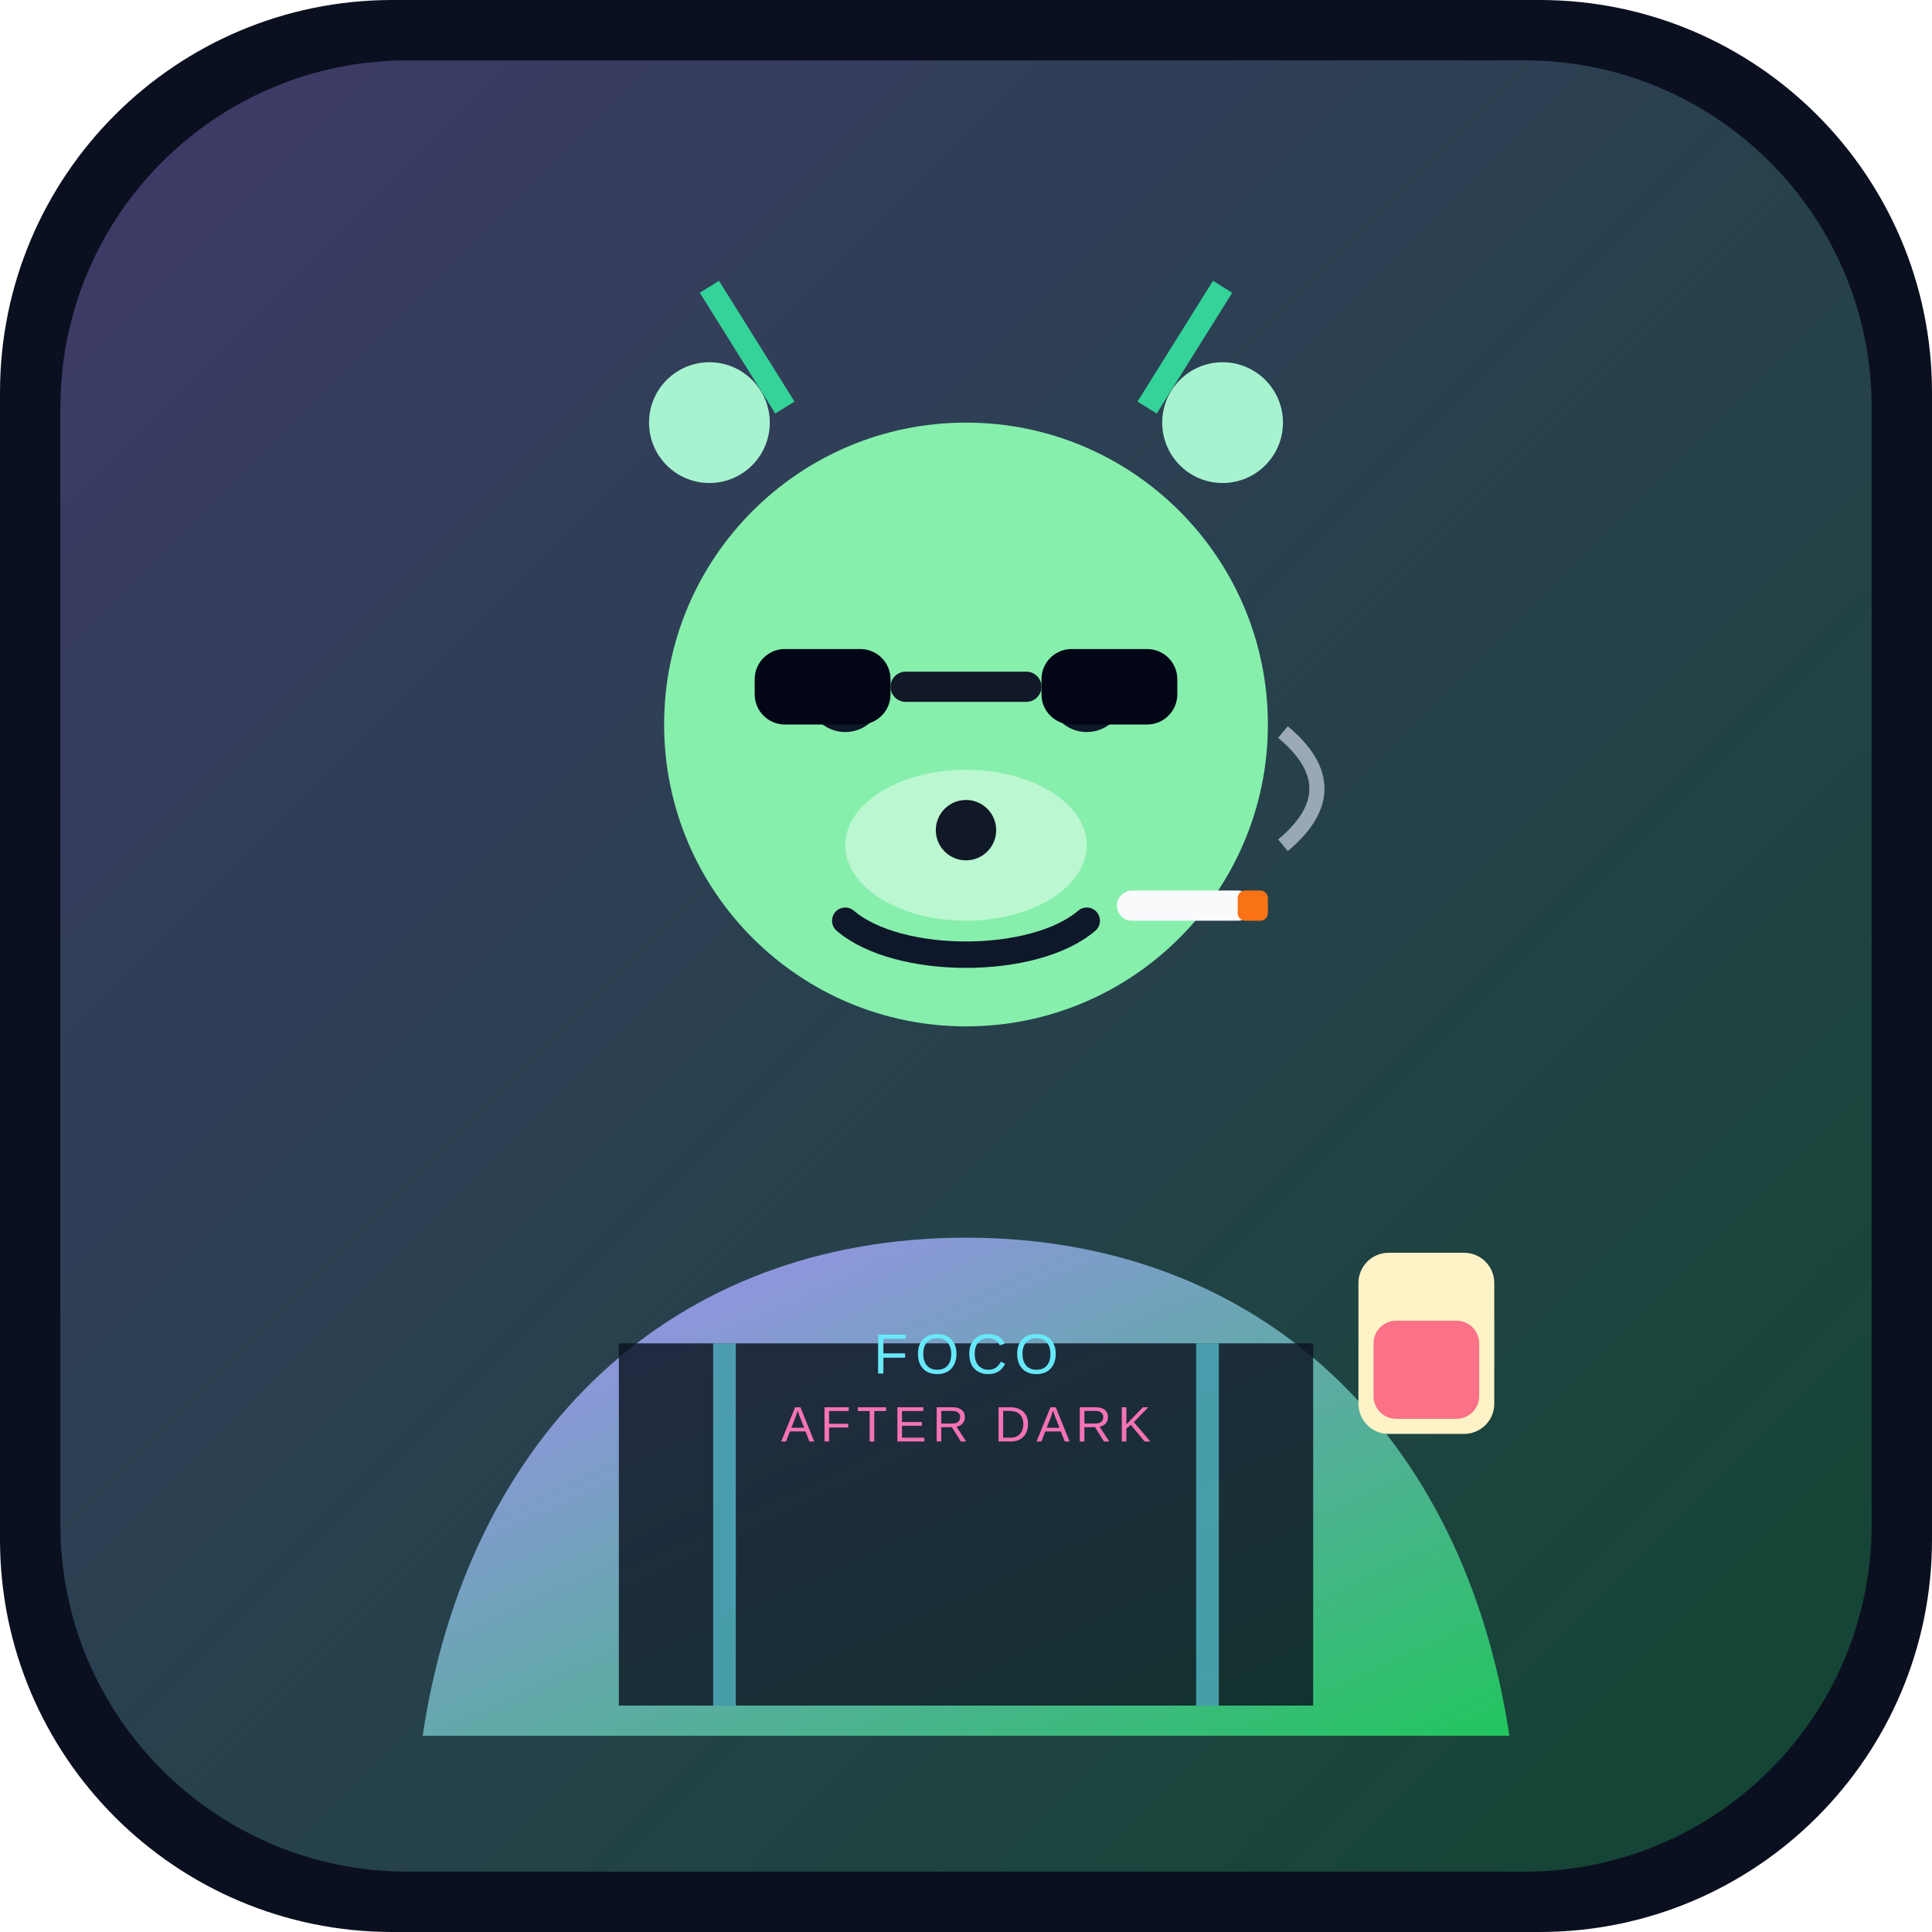
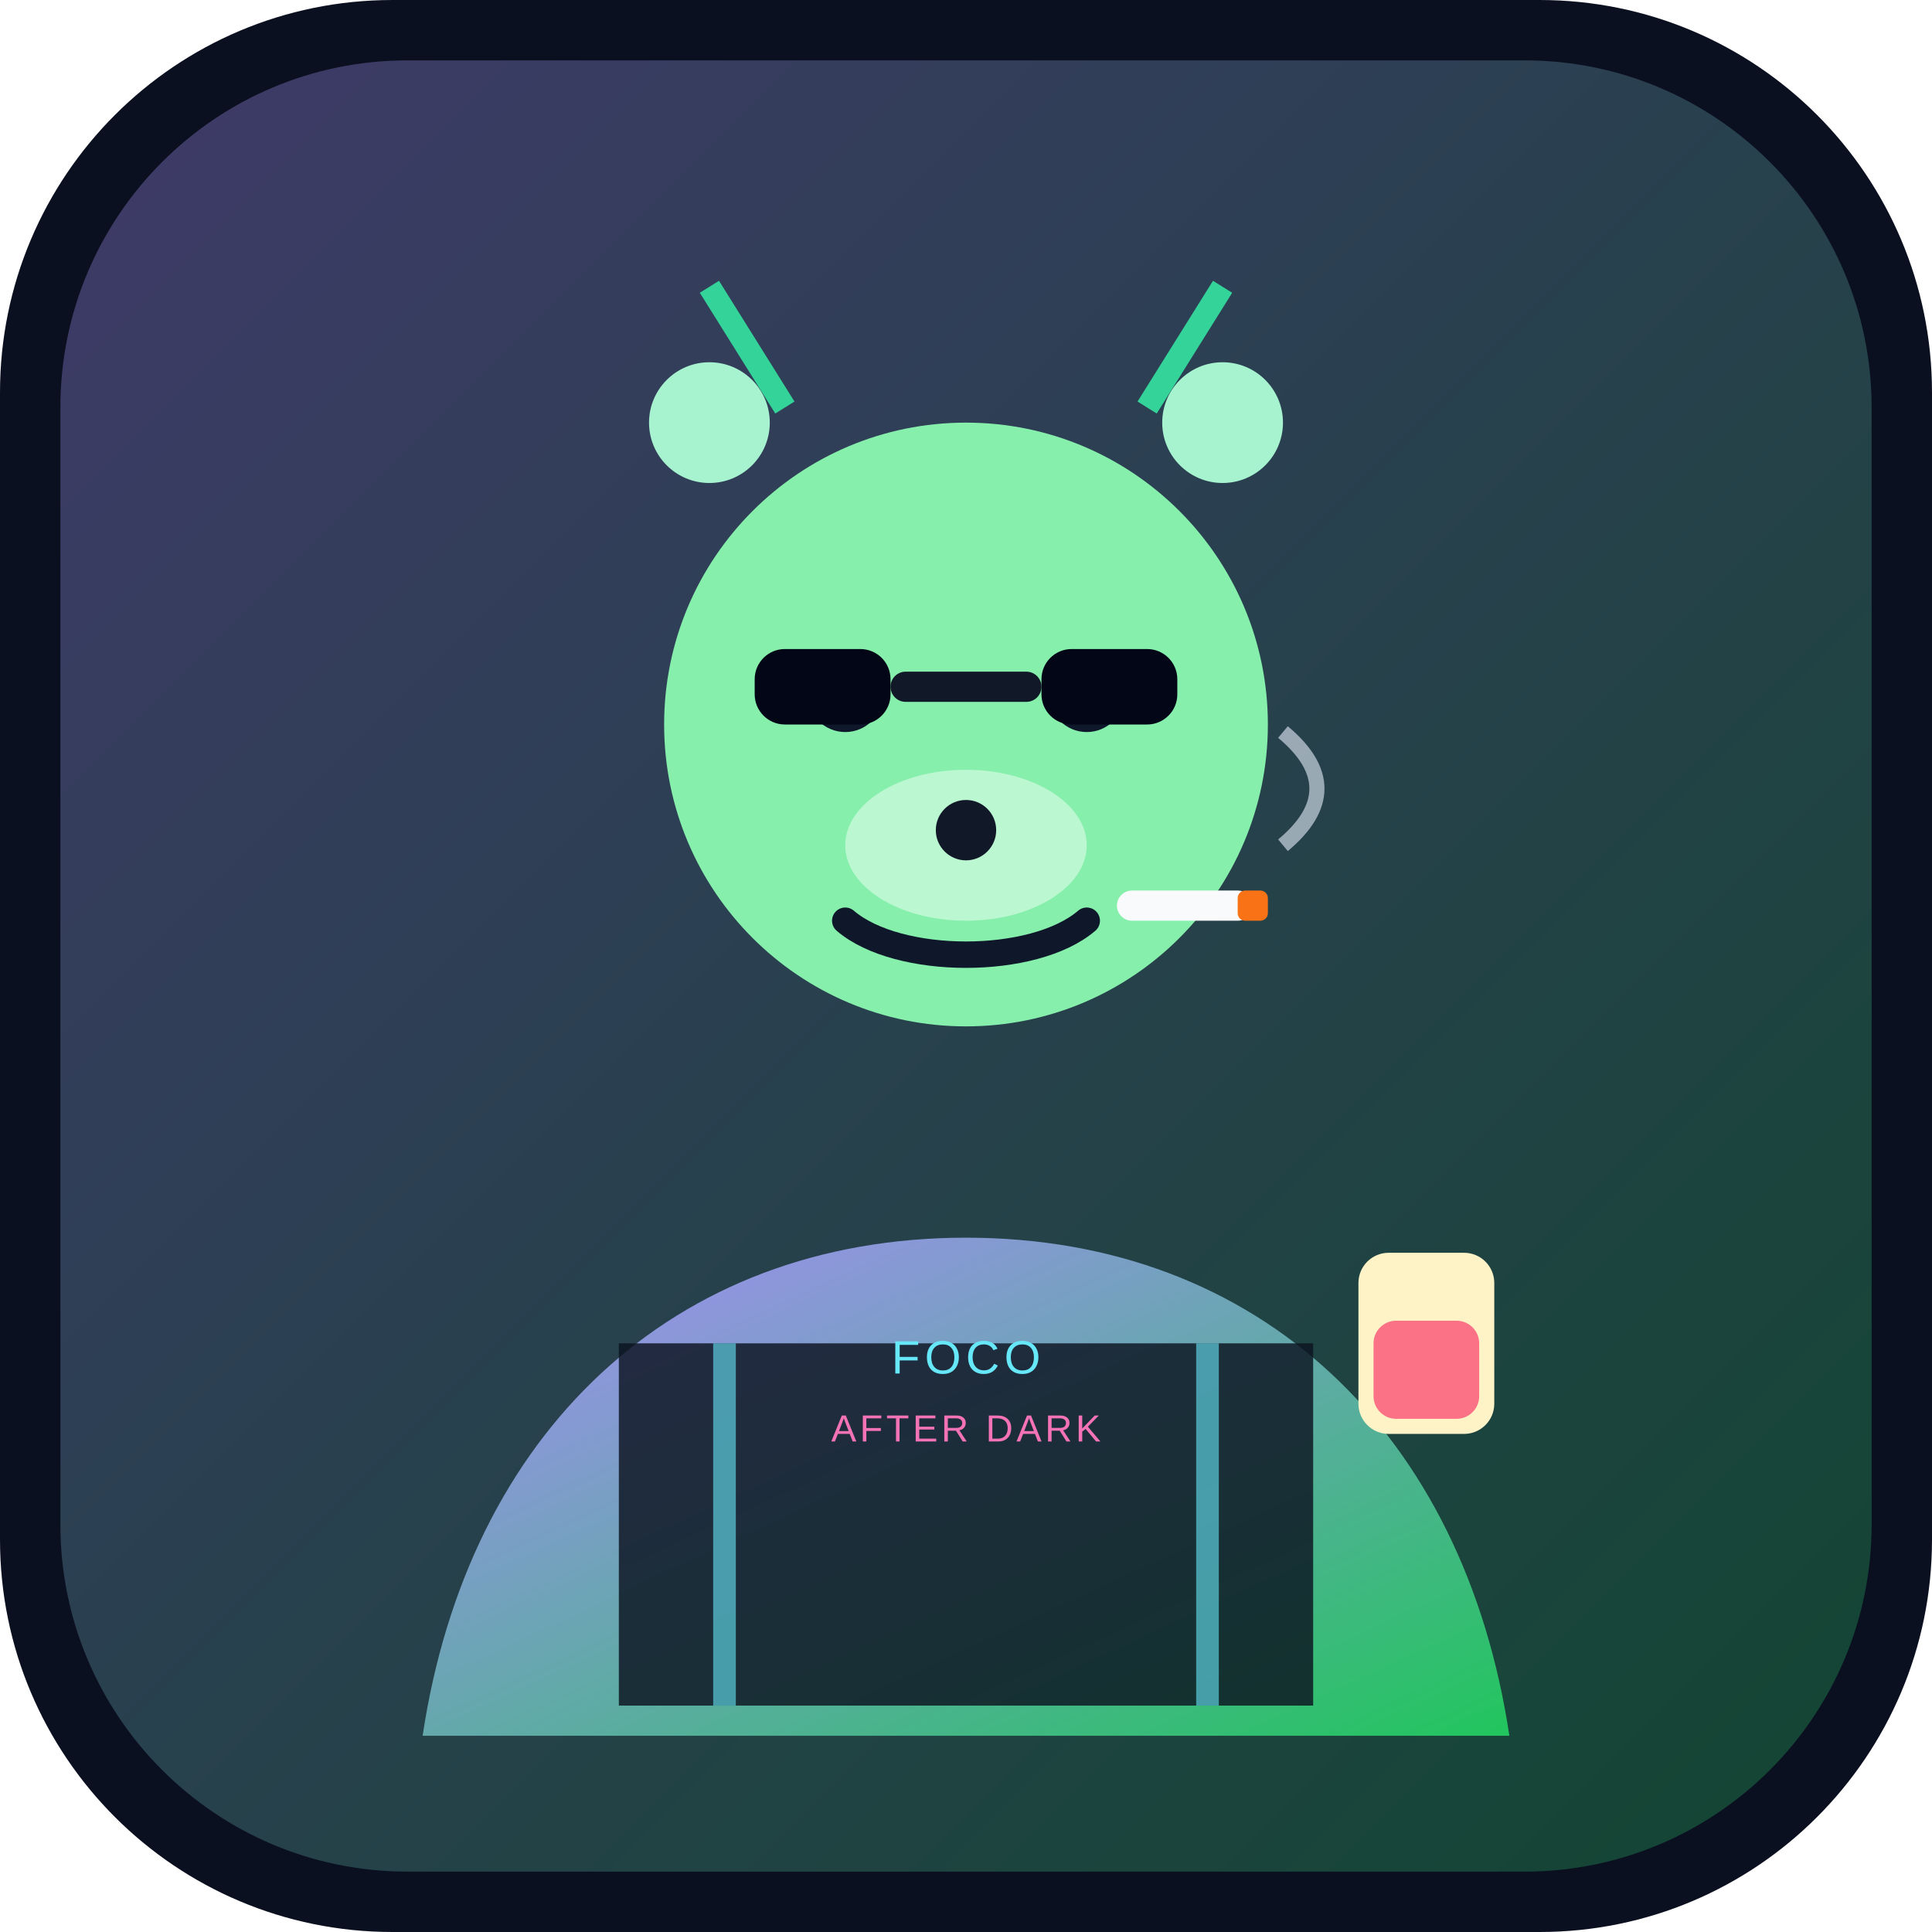
<svg xmlns="http://www.w3.org/2000/svg" viewBox="0 0 256 256" role="img" aria-label="Intoxicated Insect">
  <defs>
    <linearGradient id="bg" x1="0" y1="0" x2="1" y2="1">
      <stop offset="0%" stop-color="#a78bfa" stop-opacity="0.34" />
      <stop offset="100%" stop-color="#22c55e" stop-opacity="0.30" />
    </linearGradient>
    <linearGradient id="shirt" x1="0" y1="0" x2="1" y2="1">
      <stop offset="0%" stop-color="#a78bfa" />
      <stop offset="100%" stop-color="#22c55e" />
    </linearGradient>
  </defs>
  <rect width="256" height="256" rx="52" fill="#0b1020" />
  <rect x="8" y="8" width="240" height="240" rx="46" fill="url(#bg)" />
  <circle cx="94" cy="56" r="8" fill="#a7f3d0" />
  <circle cx="162" cy="56" r="8" fill="#a7f3d0" />
  <path d="M104 54l-10-16M152 54l10-16" stroke="#34d399" stroke-width="3" />
  <circle cx="128" cy="96" r="40" fill="#86efac" />
  <ellipse cx="128" cy="112" rx="16" ry="10" fill="#bbf7d0" />
  <circle cx="112" cy="92" r="5" fill="#0f172a" />
  <circle cx="144" cy="92" r="5" fill="#0f172a" />
  <rect x="100" y="86" width="18" height="10" rx="4" fill="#020617" />
  <rect x="138" y="86" width="18" height="10" rx="4" fill="#020617" />
  <rect x="118" y="89" width="20" height="4" rx="2" fill="#111827" />
  <circle cx="128" cy="110" r="4" fill="#111827" />
  <path d="M112 122c7 6 25 6 32 0" fill="none" stroke="#0f172a" stroke-width="3.5" stroke-linecap="round" />
  <rect x="148" y="118" width="18" height="4" rx="2" fill="#f8fafc" />
  <rect x="164" y="118" width="4" height="4" rx="1" fill="#f97316" />
  <path d="M170 112c6-5 6-10 0-15" fill="none" stroke="#cbd5e1" stroke-width="2" opacity="0.7" />
  <path d="M56 230c6-40 33-66 72-66s66 26 72 66" fill="url(#shirt)" />
  <path d="M82 178h92v48H82z" fill="#0b1220" opacity="0.82" />
  <path d="M96 178v48M160 178v48" stroke="#67e8f9" stroke-width="3" opacity="0.6" />
-   <text x="128" y="182" text-anchor="middle" font-family="Arial, sans-serif" font-size="7.5" fill="#67e8f9" letter-spacing="0.95">FOCO</text>
-   <text x="128" y="191" text-anchor="middle" font-family="Arial, sans-serif" font-size="6.6" fill="#f472b6" letter-spacing="0.8">AFTER DARK</text>
+   <text x="128" y="182" text-anchor="middle" font-family="Arial, sans-serif" font-size="6.2" fill="#67e8f9" letter-spacing="0.62">FOCO</text>
+   <text x="128" y="191" text-anchor="middle" font-family="Arial, sans-serif" font-size="5.0" fill="#f472b6" letter-spacing="0.45">AFTER DARK</text>
  <rect x="180" y="166" width="18" height="24" rx="4" fill="#fef3c7" />
  <rect x="182" y="175" width="14" height="13" rx="3" fill="#fb7185" />
</svg>
